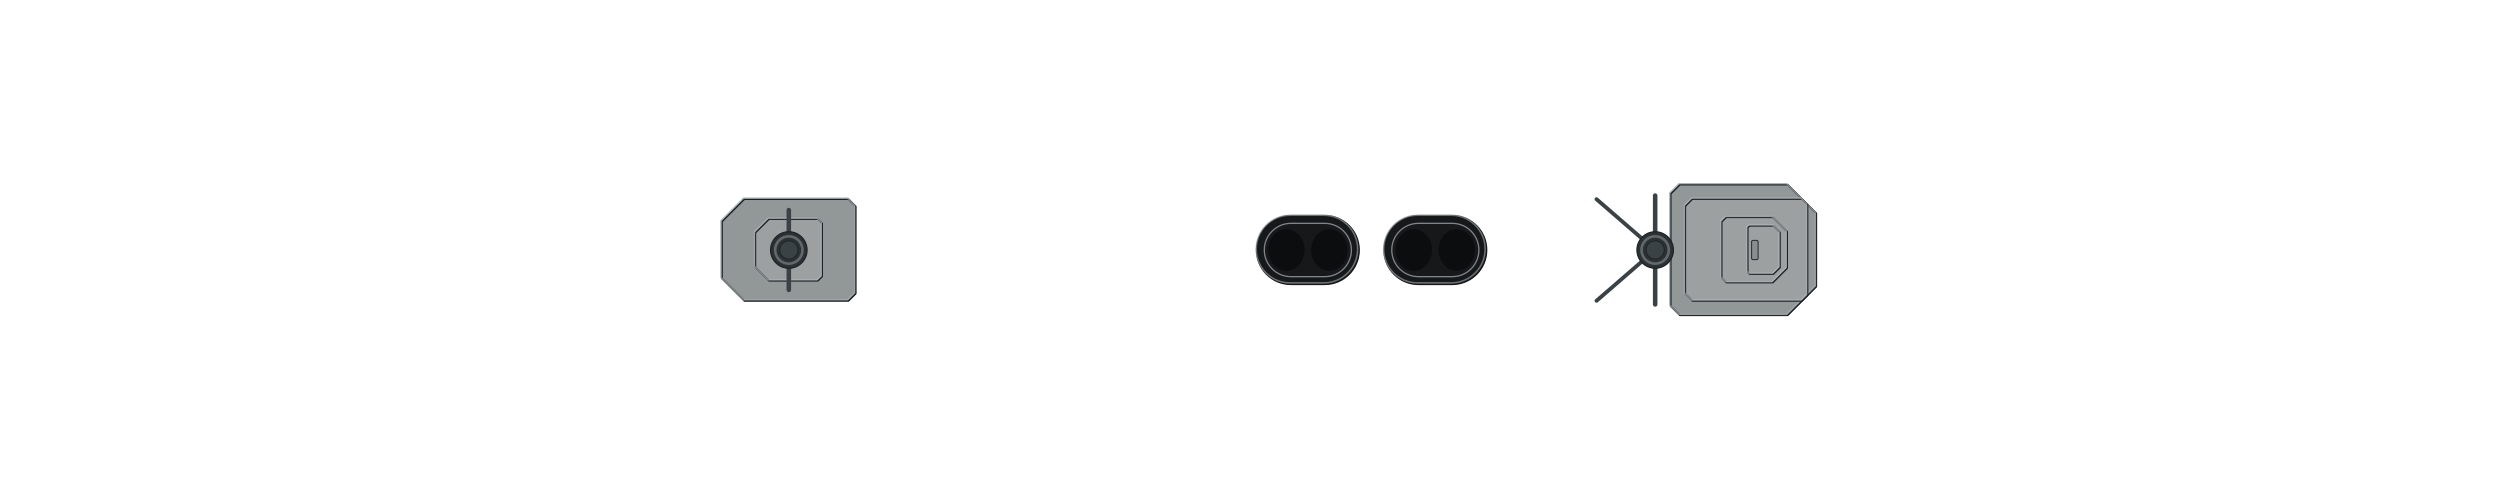
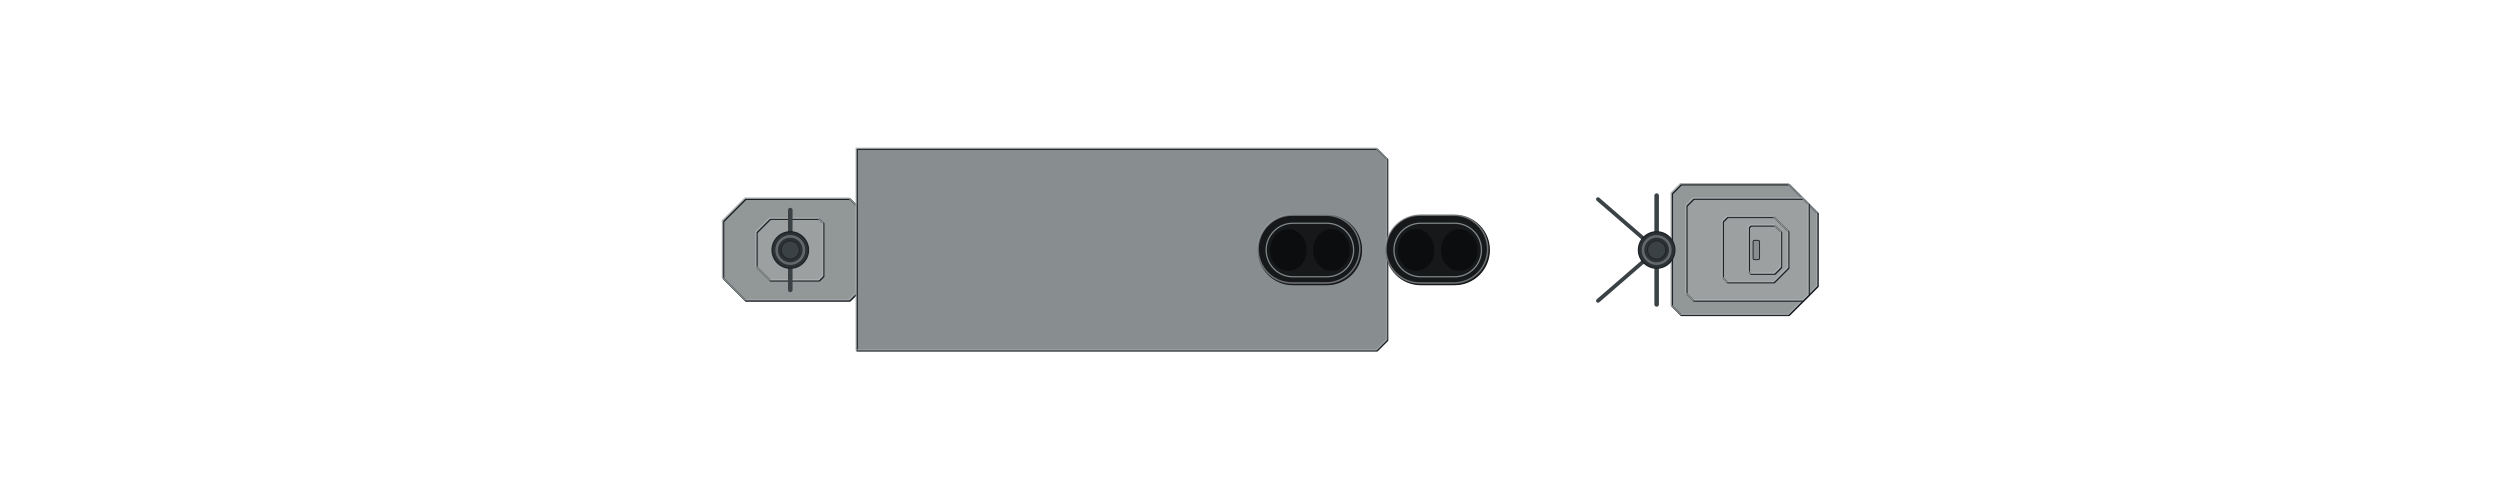
<svg xmlns="http://www.w3.org/2000/svg" width="1920" height="384" viewBox="-96 -19.2 192 38.4" shape-rendering="geometricPrecision">
  <defs>
    <clipPath id="hullclip">
      <path d="M-91.75,-2.089 L-91.743,-2.245 L-91.723,-2.4 L-91.69,-2.555 L-91.643,-2.709 L-91.583,-2.864 L-91.509,-3.019 L-91.422,-3.173 L-91.322,-3.328 L-91.208,-3.482 L-91.081,-3.636 L-90.941,-3.789 L-90.787,-3.943 L-90.62,-4.096 L-90.44,-4.249 L-90.247,-4.401 L-90.041,-4.553 L-89.821,-4.705 L-89.588,-4.856 L-89.343,-5.006 L-89.084,-5.157 L-88.812,-5.306 L-88.527,-5.455 L-88.23,-5.604 L-87.919,-5.752 L-87.596,-5.9 L-87.259,-6.046 L-86.91,-6.192 L-86.549,-6.338 L-86.175,-6.483 L-85.788,-6.627 L-85.388,-6.77 L-84.977,-6.912 L-84.552,-7.054 L-84.116,-7.195 L-83.667,-7.335 L-83.206,-7.474 L-82.732,-7.612 L-82.247,-7.75 L-81.75,-7.886 L-81.241,-8.022 L-80.719,-8.156 L-80.187,-8.289 L-79.642,-8.422 L-79.086,-8.553 L-78.518,-8.683 L-77.939,-8.813 L-77.348,-8.941 L-76.746,-9.067 L-76.133,-9.193 L-75.509,-9.318 L-74.874,-9.441 L-74.227,-9.563 L-73.57,-9.684 L-72.903,-9.803 L-72.224,-9.922 L-71.535,-10.038 L-70.836,-10.154 L-70.126,-10.268 L-69.406,-10.381 L-68.676,-10.492 L-67.936,-10.602 L-67.186,-10.711 L-66.426,-10.818 L-65.656,-10.924 L-64.877,-11.028 L-64.088,-11.13 L-63.29,-11.231 L-62.483,-11.331 L-61.667,-11.428 L-60.842,-11.525 L-60.007,-11.619 L-59.164,-11.712 L-58.313,-11.804 L-57.452,-11.893 L-56.584,-11.981 L-55.707,-12.068 L-54.822,-12.152 L-53.929,-12.235 L-53.028,-12.316 L-52.12,-12.395 L-51.204,-12.472 L-50.28,-12.548 L-49.349,-12.622 L-48.411,-12.694 L-47.466,-12.764 L-46.514,-12.832 L-45.555,-12.898 L-44.589,-12.963 L-43.617,-13.025 L-42.638,-13.086 L-41.654,-13.144 L-40.663,-13.201 L-39.666,-13.255 L-38.664,-13.308 L-37.655,-13.358 L-36.642,-13.407 L-35.623,-13.453 L-34.598,-13.498 L-33.569,-13.54 L-32.535,-13.58 L-31.496,-13.618 L-30.453,-13.654 L-29.405,-13.688 L-28.352,-13.72 L-27.296,-13.749 L-26.236,-13.777 L-25.171,-13.802 L-24.103,-13.825 L-23.032,-13.845 L-21.957,-13.864 L-20.879,-13.88 L-19.798,-13.894 L-18.714,-13.906 L-17.628,-13.915 L-16.538,-13.922 L-15.447,-13.927 L-14.353,-13.93 L-13.257,-13.93 L-12.159,-13.93 L-11.059,-13.93 L-9.958,-13.93 L-8.855,-13.93 L-7.751,-13.93 L-6.646,-13.93 L-5.54,-13.93 L-4.433,-13.93 L-3.325,-13.93 L-2.217,-13.93 L-1.109,-13.93 L-0,-13.93 L1.109,-13.93 L2.217,-13.93 L3.325,-13.93 L4.433,-13.93 L5.54,-13.93 L6.646,-13.93 L7.751,-13.93 L8.855,-13.93 L9.958,-13.93 L11.059,-13.93 L12.159,-13.93 L13.257,-13.93 L14.353,-13.93 L15.447,-13.928 L16.538,-13.924 L17.628,-13.918 L18.714,-13.908 L19.798,-13.896 L20.879,-13.879 L21.957,-13.86 L23.032,-13.836 L24.103,-13.808 L25.171,-13.777 L26.236,-13.741 L27.296,-13.701 L28.352,-13.657 L29.405,-13.609 L30.453,-13.556 L31.496,-13.499 L32.535,-13.437 L33.569,-13.371 L34.598,-13.301 L35.623,-13.226 L36.642,-13.146 L37.655,-13.062 L38.664,-12.974 L39.666,-12.881 L40.663,-12.784 L41.654,-12.683 L42.638,-12.577 L43.617,-12.467 L44.589,-12.352 L45.555,-12.234 L46.514,-12.112 L47.466,-11.985 L48.411,-11.855 L49.349,-11.72 L50.28,-11.582 L51.204,-11.441 L52.12,-11.295 L53.028,-11.146 L53.929,-10.994 L54.822,-10.839 L55.707,-10.68 L56.584,-10.519 L57.452,-10.354 L58.313,-10.186 L59.164,-10.016 L60.007,-9.844 L60.842,-9.669 L61.667,-9.491 L62.483,-9.312 L63.29,-9.13 L64.088,-8.947 L64.877,-8.761 L65.656,-8.575 L66.426,-8.386 L67.186,-8.197 L67.936,-8.006 L68.676,-7.815 L69.406,-7.622 L70.126,-7.429 L70.836,-7.235 L71.535,-7.041 L72.224,-6.847 L72.903,-6.652 L73.57,-6.458 L74.227,-6.264 L74.874,-6.07 L75.509,-5.877 L76.133,-5.685 L76.746,-5.493 L77.348,-5.303 L77.939,-5.113 L78.518,-4.926 L79.086,-4.739 L79.642,-4.555 L80.187,-4.372 L80.719,-4.191 L81.241,-4.012 L81.75,-3.835 L82.247,-3.661 L82.732,-3.49 L83.206,-3.321 L83.667,-3.155 L84.116,-2.992 L84.552,-2.832 L84.977,-2.675 L85.388,-2.522 L85.788,-2.372 L86.175,-2.225 L86.549,-2.083 L86.91,-1.944 L87.259,-1.81 L87.596,-1.679 L87.919,-1.553 L88.23,-1.431 L88.527,-1.313 L88.812,-1.2 L89.084,-1.092 L89.343,-0.988 L89.588,-0.889 L89.821,-0.795 L90.041,-0.706 L90.247,-0.622 L90.44,-0.543 L90.62,-0.469 L90.787,-0.4 L90.941,-0.337 L91.081,-0.279 L91.208,-0.226 L91.322,-0.179 L91.422,-0.137 L91.509,-0.101 L91.583,-0.07 L91.643,-0.045 L91.69,-0.025 L91.723,-0.011 L91.723,0.011 L91.69,0.025 L91.643,0.045 L91.583,0.07 L91.509,0.101 L91.422,0.137 L91.322,0.179 L91.208,0.226 L91.081,0.279 L90.941,0.337 L90.787,0.4 L90.62,0.469 L90.44,0.543 L90.247,0.622 L90.041,0.706 L89.821,0.795 L89.588,0.889 L89.343,0.988 L89.084,1.092 L88.812,1.2 L88.527,1.313 L88.23,1.431 L87.919,1.553 L87.596,1.679 L87.259,1.81 L86.91,1.944 L86.549,2.083 L86.175,2.225 L85.788,2.372 L85.388,2.522 L84.977,2.675 L84.552,2.832 L84.116,2.992 L83.667,3.155 L83.206,3.321 L82.732,3.49 L82.247,3.661 L81.75,3.835 L81.241,4.012 L80.719,4.191 L80.187,4.372 L79.642,4.555 L79.086,4.739 L78.518,4.926 L77.939,5.113 L77.348,5.303 L76.746,5.493 L76.133,5.685 L75.509,5.877 L74.874,6.07 L74.227,6.264 L73.57,6.458 L72.903,6.652 L72.224,6.847 L71.535,7.041 L70.836,7.235 L70.126,7.429 L69.406,7.622 L68.676,7.815 L67.936,8.006 L67.186,8.197 L66.426,8.386 L65.656,8.575 L64.877,8.761 L64.088,8.947 L63.29,9.13 L62.483,9.312 L61.667,9.491 L60.842,9.669 L60.007,9.844 L59.164,10.016 L58.313,10.186 L57.452,10.354 L56.584,10.519 L55.707,10.68 L54.822,10.839 L53.929,10.994 L53.028,11.146 L52.12,11.295 L51.204,11.441 L50.28,11.582 L49.349,11.72 L48.411,11.855 L47.466,11.985 L46.514,12.112 L45.555,12.234 L44.589,12.352 L43.617,12.467 L42.638,12.577 L41.654,12.683 L40.663,12.784 L39.666,12.881 L38.664,12.974 L37.655,13.062 L36.642,13.146 L35.623,13.226 L34.598,13.301 L33.569,13.371 L32.535,13.437 L31.496,13.499 L30.453,13.556 L29.405,13.609 L28.352,13.657 L27.296,13.701 L26.236,13.741 L25.171,13.777 L24.103,13.808 L23.032,13.836 L21.957,13.86 L20.879,13.879 L19.798,13.896 L18.714,13.908 L17.628,13.918 L16.538,13.924 L15.447,13.928 L14.353,13.93 L13.257,13.93 L12.159,13.93 L11.059,13.93 L9.958,13.93 L8.855,13.93 L7.751,13.93 L6.646,13.93 L5.54,13.93 L4.433,13.93 L3.325,13.93 L2.217,13.93 L1.109,13.93 L-0,13.93 L-1.109,13.93 L-2.217,13.93 L-3.325,13.93 L-4.433,13.93 L-5.54,13.93 L-6.646,13.93 L-7.751,13.93 L-8.855,13.93 L-9.958,13.93 L-11.059,13.93 L-12.159,13.93 L-13.257,13.93 L-14.353,13.93 L-15.447,13.927 L-16.538,13.922 L-17.628,13.915 L-18.714,13.906 L-19.798,13.894 L-20.879,13.88 L-21.957,13.864 L-23.032,13.845 L-24.103,13.825 L-25.171,13.802 L-26.236,13.777 L-27.296,13.749 L-28.352,13.72 L-29.405,13.688 L-30.453,13.654 L-31.496,13.618 L-32.535,13.58 L-33.569,13.54 L-34.598,13.498 L-35.623,13.453 L-36.642,13.407 L-37.655,13.358 L-38.664,13.308 L-39.666,13.255 L-40.663,13.201 L-41.654,13.144 L-42.638,13.086 L-43.617,13.025 L-44.589,12.963 L-45.555,12.898 L-46.514,12.832 L-47.466,12.764 L-48.411,12.694 L-49.349,12.622 L-50.28,12.548 L-51.204,12.472 L-52.12,12.395 L-53.028,12.316 L-53.929,12.235 L-54.822,12.152 L-55.707,12.068 L-56.584,11.981 L-57.452,11.893 L-58.313,11.804 L-59.164,11.712 L-60.007,11.619 L-60.842,11.525 L-61.667,11.428 L-62.483,11.331 L-63.29,11.231 L-64.088,11.13 L-64.877,11.028 L-65.656,10.924 L-66.426,10.818 L-67.186,10.711 L-67.936,10.602 L-68.676,10.492 L-69.406,10.381 L-70.126,10.268 L-70.836,10.154 L-71.535,10.038 L-72.224,9.922 L-72.903,9.803 L-73.57,9.684 L-74.227,9.563 L-74.874,9.441 L-75.509,9.318 L-76.133,9.193 L-76.746,9.067 L-77.348,8.941 L-77.939,8.813 L-78.518,8.683 L-79.086,8.553 L-79.642,8.422 L-80.187,8.289 L-80.719,8.156 L-81.241,8.022 L-81.75,7.886 L-82.247,7.75 L-82.732,7.612 L-83.206,7.474 L-83.667,7.335 L-84.116,7.195 L-84.552,7.054 L-84.977,6.912 L-85.388,6.77 L-85.788,6.627 L-86.175,6.483 L-86.549,6.338 L-86.91,6.192 L-87.259,6.046 L-87.596,5.9 L-87.919,5.752 L-88.23,5.604 L-88.527,5.455 L-88.812,5.306 L-89.084,5.157 L-89.343,5.006 L-89.588,4.856 L-89.821,4.705 L-90.041,4.553 L-90.247,4.401 L-90.44,4.249 L-90.62,4.096 L-90.787,3.943 L-90.941,3.789 L-91.081,3.636 L-91.208,3.482 L-91.322,3.328 L-91.422,3.173 L-91.509,3.019 L-91.583,2.864 L-91.643,2.709 L-91.69,2.555 L-91.723,2.4 L-91.743,2.245 L-91.75,2.089 Z" />
    </clipPath>
    <clipPath id="deckclip">
      <path d="M-91.75,-1.539 L-91.743,-1.695 L-91.723,-1.85 L-91.69,-2.005 L-91.643,-2.159 L-91.583,-2.314 L-91.509,-2.469 L-91.422,-2.623 L-91.322,-2.778 L-91.208,-2.932 L-91.081,-3.086 L-90.941,-3.239 L-90.787,-3.393 L-90.62,-3.546 L-90.44,-3.699 L-90.247,-3.851 L-90.041,-4.003 L-89.821,-4.155 L-89.588,-4.306 L-89.343,-4.456 L-89.084,-4.607 L-88.812,-4.756 L-88.527,-4.905 L-88.23,-5.054 L-87.919,-5.202 L-87.596,-5.35 L-87.259,-5.496 L-86.91,-5.642 L-86.549,-5.788 L-86.175,-5.933 L-85.788,-6.077 L-85.388,-6.22 L-84.977,-6.362 L-84.552,-6.504 L-84.116,-6.645 L-83.667,-6.785 L-83.206,-6.924 L-82.732,-7.062 L-82.247,-7.2 L-81.75,-7.336 L-81.241,-7.472 L-80.719,-7.606 L-80.187,-7.739 L-79.642,-7.872 L-79.086,-8.003 L-78.518,-8.133 L-77.939,-8.263 L-77.348,-8.391 L-76.746,-8.517 L-76.133,-8.643 L-75.509,-8.768 L-74.874,-8.891 L-74.227,-9.013 L-73.57,-9.134 L-72.903,-9.253 L-72.224,-9.372 L-71.535,-9.488 L-70.836,-9.604 L-70.126,-9.718 L-69.406,-9.831 L-68.676,-9.942 L-67.936,-10.052 L-67.186,-10.161 L-66.426,-10.268 L-65.656,-10.374 L-64.877,-10.478 L-64.088,-10.58 L-63.29,-10.681 L-62.483,-10.781 L-61.667,-10.878 L-60.842,-10.975 L-60.007,-11.069 L-59.164,-11.162 L-58.313,-11.254 L-57.452,-11.343 L-56.584,-11.431 L-55.707,-11.518 L-54.822,-11.602 L-53.929,-11.685 L-53.028,-11.766 L-52.12,-11.845 L-51.204,-11.922 L-50.28,-11.998 L-49.349,-12.072 L-48.411,-12.144 L-47.466,-12.214 L-46.514,-12.282 L-45.555,-12.348 L-44.589,-12.413 L-43.617,-12.475 L-42.638,-12.536 L-41.654,-12.594 L-40.663,-12.651 L-39.666,-12.705 L-38.664,-12.758 L-37.655,-12.808 L-36.642,-12.857 L-35.623,-12.903 L-34.598,-12.948 L-33.569,-12.99 L-32.535,-13.03 L-31.496,-13.068 L-30.453,-13.104 L-29.405,-13.138 L-28.352,-13.17 L-27.296,-13.199 L-26.236,-13.227 L-25.171,-13.252 L-24.103,-13.275 L-23.032,-13.295 L-21.957,-13.314 L-20.879,-13.33 L-19.798,-13.344 L-18.714,-13.356 L-17.628,-13.365 L-16.538,-13.372 L-15.447,-13.377 L-14.353,-13.38 L-13.257,-13.38 L-12.159,-13.38 L-11.059,-13.38 L-9.958,-13.38 L-8.855,-13.38 L-7.751,-13.38 L-6.646,-13.38 L-5.54,-13.38 L-4.433,-13.38 L-3.325,-13.38 L-2.217,-13.38 L-1.109,-13.38 L-0,-13.38 L1.109,-13.38 L2.217,-13.38 L3.325,-13.38 L4.433,-13.38 L5.54,-13.38 L6.646,-13.38 L7.751,-13.38 L8.855,-13.38 L9.958,-13.38 L11.059,-13.38 L12.159,-13.38 L13.257,-13.38 L14.353,-13.38 L15.447,-13.378 L16.538,-13.374 L17.628,-13.368 L18.714,-13.358 L19.798,-13.346 L20.879,-13.329 L21.957,-13.31 L23.032,-13.286 L24.103,-13.258 L25.171,-13.227 L26.236,-13.191 L27.296,-13.151 L28.352,-13.107 L29.405,-13.059 L30.453,-13.006 L31.496,-12.949 L32.535,-12.887 L33.569,-12.821 L34.598,-12.751 L35.623,-12.676 L36.642,-12.596 L37.655,-12.512 L38.664,-12.424 L39.666,-12.331 L40.663,-12.234 L41.654,-12.133 L42.638,-12.027 L43.617,-11.917 L44.589,-11.802 L45.555,-11.684 L46.514,-11.562 L47.466,-11.435 L48.411,-11.305 L49.349,-11.17 L50.28,-11.032 L51.204,-10.891 L52.12,-10.745 L53.028,-10.596 L53.929,-10.444 L54.822,-10.289 L55.707,-10.13 L56.584,-9.969 L57.452,-9.804 L58.313,-9.636 L59.164,-9.466 L60.007,-9.294 L60.842,-9.119 L61.667,-8.941 L62.483,-8.762 L63.29,-8.58 L64.088,-8.397 L64.877,-8.211 L65.656,-8.025 L66.426,-7.836 L67.186,-7.647 L67.936,-7.456 L68.676,-7.265 L69.406,-7.072 L70.126,-6.879 L70.836,-6.685 L71.535,-6.491 L72.224,-6.297 L72.903,-6.102 L73.57,-5.908 L74.227,-5.714 L74.874,-5.52 L75.509,-5.327 L76.133,-5.135 L76.746,-4.943 L77.348,-4.753 L77.939,-4.563 L78.518,-4.376 L79.086,-4.189 L79.642,-4.005 L80.187,-3.822 L80.719,-3.641 L81.241,-3.462 L81.75,-3.285 L82.247,-3.111 L82.732,-2.94 L83.206,-2.771 L83.667,-2.605 L84.116,-2.442 L84.552,-2.282 L84.977,-2.125 L85.388,-1.972 L85.788,-1.822 L86.175,-1.675 L86.549,-1.533 L86.91,-1.394 L87.259,-1.26 L87.596,-1.129 L87.919,-1.003 L88.23,-0.881 L88.527,-0.763 L88.812,-0.65 L89.084,-0.542 L89.343,-0.438 L89.588,-0.339 L89.821,-0.245 L90.041,-0.156 L90.247,-0.072 L90.247,0.072 L90.041,0.156 L89.821,0.245 L89.588,0.339 L89.343,0.438 L89.084,0.542 L88.812,0.65 L88.527,0.763 L88.23,0.881 L87.919,1.003 L87.596,1.129 L87.259,1.26 L86.91,1.394 L86.549,1.533 L86.175,1.675 L85.788,1.822 L85.388,1.972 L84.977,2.125 L84.552,2.282 L84.116,2.442 L83.667,2.605 L83.206,2.771 L82.732,2.94 L82.247,3.111 L81.75,3.285 L81.241,3.462 L80.719,3.641 L80.187,3.822 L79.642,4.005 L79.086,4.189 L78.518,4.376 L77.939,4.563 L77.348,4.753 L76.746,4.943 L76.133,5.135 L75.509,5.327 L74.874,5.52 L74.227,5.714 L73.57,5.908 L72.903,6.102 L72.224,6.297 L71.535,6.491 L70.836,6.685 L70.126,6.879 L69.406,7.072 L68.676,7.265 L67.936,7.456 L67.186,7.647 L66.426,7.836 L65.656,8.025 L64.877,8.211 L64.088,8.397 L63.29,8.58 L62.483,8.762 L61.667,8.941 L60.842,9.119 L60.007,9.294 L59.164,9.466 L58.313,9.636 L57.452,9.804 L56.584,9.969 L55.707,10.13 L54.822,10.289 L53.929,10.444 L53.028,10.596 L52.12,10.745 L51.204,10.891 L50.28,11.032 L49.349,11.17 L48.411,11.305 L47.466,11.435 L46.514,11.562 L45.555,11.684 L44.589,11.802 L43.617,11.917 L42.638,12.027 L41.654,12.133 L40.663,12.234 L39.666,12.331 L38.664,12.424 L37.655,12.512 L36.642,12.596 L35.623,12.676 L34.598,12.751 L33.569,12.821 L32.535,12.887 L31.496,12.949 L30.453,13.006 L29.405,13.059 L28.352,13.107 L27.296,13.151 L26.236,13.191 L25.171,13.227 L24.103,13.258 L23.032,13.286 L21.957,13.31 L20.879,13.329 L19.798,13.346 L18.714,13.358 L17.628,13.368 L16.538,13.374 L15.447,13.378 L14.353,13.38 L13.257,13.38 L12.159,13.38 L11.059,13.38 L9.958,13.38 L8.855,13.38 L7.751,13.38 L6.646,13.38 L5.54,13.38 L4.433,13.38 L3.325,13.38 L2.217,13.38 L1.109,13.38 L-0,13.38 L-1.109,13.38 L-2.217,13.38 L-3.325,13.38 L-4.433,13.38 L-5.54,13.38 L-6.646,13.38 L-7.751,13.38 L-8.855,13.38 L-9.958,13.38 L-11.059,13.38 L-12.159,13.38 L-13.257,13.38 L-14.353,13.38 L-15.447,13.377 L-16.538,13.372 L-17.628,13.365 L-18.714,13.356 L-19.798,13.344 L-20.879,13.33 L-21.957,13.314 L-23.032,13.295 L-24.103,13.275 L-25.171,13.252 L-26.236,13.227 L-27.296,13.199 L-28.352,13.17 L-29.405,13.138 L-30.453,13.104 L-31.496,13.068 L-32.535,13.03 L-33.569,12.99 L-34.598,12.948 L-35.623,12.903 L-36.642,12.857 L-37.655,12.808 L-38.664,12.758 L-39.666,12.705 L-40.663,12.651 L-41.654,12.594 L-42.638,12.536 L-43.617,12.475 L-44.589,12.413 L-45.555,12.348 L-46.514,12.282 L-47.466,12.214 L-48.411,12.144 L-49.349,12.072 L-50.28,11.998 L-51.204,11.922 L-52.12,11.845 L-53.028,11.766 L-53.929,11.685 L-54.822,11.602 L-55.707,11.518 L-56.584,11.431 L-57.452,11.343 L-58.313,11.254 L-59.164,11.162 L-60.007,11.069 L-60.842,10.975 L-61.667,10.878 L-62.483,10.781 L-63.29,10.681 L-64.088,10.58 L-64.877,10.478 L-65.656,10.374 L-66.426,10.268 L-67.186,10.161 L-67.936,10.052 L-68.676,9.942 L-69.406,9.831 L-70.126,9.718 L-70.836,9.604 L-71.535,9.488 L-72.224,9.372 L-72.903,9.253 L-73.57,9.134 L-74.227,9.013 L-74.874,8.891 L-75.509,8.768 L-76.133,8.643 L-76.746,8.517 L-77.348,8.391 L-77.939,8.263 L-78.518,8.133 L-79.086,8.003 L-79.642,7.872 L-80.187,7.739 L-80.719,7.606 L-81.241,7.472 L-81.75,7.336 L-82.247,7.2 L-82.732,7.062 L-83.206,6.924 L-83.667,6.785 L-84.116,6.645 L-84.552,6.504 L-84.977,6.362 L-85.388,6.22 L-85.788,6.077 L-86.175,5.933 L-86.549,5.788 L-86.91,5.642 L-87.259,5.496 L-87.596,5.35 L-87.919,5.202 L-88.23,5.054 L-88.527,4.905 L-88.812,4.756 L-89.084,4.607 L-89.343,4.456 L-89.588,4.306 L-89.821,4.155 L-90.041,4.003 L-90.247,3.851 L-90.44,3.699 L-90.62,3.546 L-90.787,3.393 L-90.941,3.239 L-91.081,3.086 L-91.208,2.932 L-91.322,2.778 L-91.422,2.623 L-91.509,2.469 L-91.583,2.314 L-91.643,2.159 L-91.69,2.005 L-91.723,1.85 L-91.743,1.695 L-91.75,1.539 Z" />
    </clipPath>
  </defs>
-   <path d="M43.492,2.808 L41.286,5.015 L33.019,5.015 L32.317,4.313 L32.317,-4.313 L33.019,-5.015 L41.286,-5.015 L43.492,-2.808 Z" fill="#888e90" stroke="#1c2126" stroke-width="0.12" stroke-linejoin="round" />
-   <path d="M43.492,2.808 L41.286,5.015 L33.019,5.015 L32.317,4.313 L32.317,-4.313 L33.019,-5.015 L41.286,-5.015 L43.492,-2.808 Z" fill="none" stroke="#a6aaac" stroke-width="0.108" transform="translate(-0.072,-0.072)" stroke-opacity="0.7" />
-   <path d="M43.492,2.808 L41.286,5.015 L33.019,5.015 L32.317,4.313 L32.317,-4.313 L33.019,-5.015 L41.286,-5.015 L43.492,-2.808 Z" fill="#929798" stroke="#1c2126" stroke-width="0.12" stroke-linejoin="round" />
-   <path d="M43.492,2.808 L41.286,5.015 L33.019,5.015 L32.317,4.313 L32.317,-4.313 L33.019,-5.015 L41.286,-5.015 L43.492,-2.808 Z" fill="none" stroke="#adb1b2" stroke-width="0.108" transform="translate(-0.072,-0.072)" stroke-opacity="0.7" />
-   <path d="M42.389,3.912 L33.983,3.912 L33.435,3.364 L33.435,-3.364 L33.983,-3.912 L42.389,-3.912 L42.822,-3.478 L42.822,3.478 Z" fill="#9ca0a1" stroke="#1c2126" stroke-width="0.12" stroke-linejoin="round" />
-   <path d="M42.389,3.912 L33.983,3.912 L33.435,3.364 L33.435,-3.364 L33.983,-3.912 L42.389,-3.912 L42.822,-3.478 L42.822,3.478 Z" fill="none" stroke="#b5b8b8" stroke-width="0.108" transform="translate(-0.072,-0.072)" stroke-opacity="0.7" />
-   <path d="M41.257,1.404 L40.154,2.507 L36.58,2.507 L36.229,2.156 L36.229,-2.156 L36.58,-2.507 L40.154,-2.507 L41.257,-1.404 Z" fill="#9ca0a1" stroke="#1c2126" stroke-width="0.12" stroke-linejoin="round" />
-   <path d="M41.257,1.404 L40.154,2.507 L36.58,2.507 L36.229,2.156 L36.229,-2.156 L36.58,-2.507 L40.154,-2.507 L41.257,-1.404 Z" fill="none" stroke="#b5b8b8" stroke-width="0.108" transform="translate(-0.072,-0.072)" stroke-opacity="0.7" />
-   <path d="M-30.29,3.354 L-30.836,3.9 L-38.831,3.9 L-40.547,2.184 L-40.547,-2.184 L-38.831,-3.9 L-30.836,-3.9 L-30.29,-3.354 Z" fill="#888e90" stroke="#1c2126" stroke-width="0.12" stroke-linejoin="round" />
-   <path d="M-30.29,3.354 L-30.836,3.9 L-38.831,3.9 L-40.547,2.184 L-40.547,-2.184 L-38.831,-3.9 L-30.836,-3.9 L-30.29,-3.354 Z" fill="none" stroke="#a6aaac" stroke-width="0.108" transform="translate(-0.072,-0.072)" stroke-opacity="0.7" />
-   <path d="M-30.29,3.354 L-30.836,3.9 L-38.831,3.9 L-40.547,2.184 L-40.547,-2.184 L-38.831,-3.9 L-30.836,-3.9 L-30.29,-3.354 Z" fill="#929798" stroke="#1c2126" stroke-width="0.12" stroke-linejoin="round" />
-   <path d="M-30.29,3.354 L-30.836,3.9 L-38.831,3.9 L-40.547,2.184 L-40.547,-2.184 L-38.831,-3.9 L-30.836,-3.9 L-30.29,-3.354 Z" fill="none" stroke="#adb1b2" stroke-width="0.108" transform="translate(-0.072,-0.072)" stroke-opacity="0.7" />
-   <path d="M-32.854,2.037 L-33.186,2.368 L-36.941,2.368 L-37.983,1.326 L-37.983,-1.326 L-36.941,-2.368 L-33.186,-2.368 L-32.854,-2.037 Z" fill="#9ca0a1" stroke="#1c2126" stroke-width="0.12" stroke-linejoin="round" />
-   <path d="M-32.854,2.037 L-33.186,2.368 L-36.941,2.368 L-37.983,1.326 L-37.983,-1.326 L-36.941,-2.368 L-33.186,-2.368 L-32.854,-2.037 Z" fill="none" stroke="#b5b8b8" stroke-width="0.108" transform="translate(-0.072,-0.072)" stroke-opacity="0.7" />
-   <path d="M40.704,-1.352 L40.704,1.352 L40.206,1.85 L38.371,1.85 L38.229,1.708 L38.229,-1.708 L38.371,-1.85 L40.206,-1.85 Z" fill="#9ca0a1" stroke="#1c2126" stroke-width="0.12" stroke-linejoin="round" />
-   <path d="M38.626,-0.74 L38.921,-0.74 A0.1,0.1 0 0 1 39.021,-0.64 L39.021,0.64 A0.1,0.1 0 0 1 38.921,0.74 L38.626,0.74 A0.1,0.1 0 0 1 38.526,0.64 L38.526,-0.64 A0.1,0.1 0 0 1 38.626,-0.74 Z" fill="#898d8e" stroke="#1c2126" stroke-width="0.072" stroke-linejoin="round" />
-   <path d="M40.704,-1.352 L40.704,1.352 L40.206,1.85 L38.371,1.85 L38.229,1.708 L38.229,-1.708 L38.371,-1.85 L40.206,-1.85 Z" fill="none" stroke="#b5b8b8" stroke-width="0.108" transform="translate(-0.072,-0.072)" stroke-opacity="0.7" />
-   <path d="M12.935,-2.597 L15.532,-2.597 A2.597,2.597 0 0 1 18.129,0 L18.129,0 A2.597,2.597 0 0 1 15.532,2.597 L12.935,2.597 A2.597,2.597 0 0 1 10.338,0 L10.338,0 A2.597,2.597 0 0 1 12.935,-2.597 Z" fill="#7f8588" stroke="#1c2126" stroke-width="0.12" stroke-linejoin="round" />
-   <path d="M12.935,-1.997 L15.532,-1.997 A1.997,1.997 0 0 1 17.529,0 L17.529,0 A1.997,1.997 0 0 1 15.532,1.997 L12.935,1.997 A1.997,1.997 0 0 1 10.938,0 L10.938,0 A1.997,1.997 0 0 1 12.935,-1.997 Z" fill="#16181a" />
-   <path d="M12.935,-2.397 L15.532,-2.397 A2.397,2.397 0 0 1 17.929,0 L17.929,0 A2.397,2.397 0 0 1 15.532,2.397 L12.935,2.397 A2.397,2.397 0 0 1 10.538,0 L10.538,0 A2.397,2.397 0 0 1 12.935,-2.397 Z" fill="none" stroke="#16181a" stroke-width="0.6" />
-   <ellipse cx="12.586" cy="0" rx="1.398" ry="1.597" fill="#0b0d0f" />
-   <ellipse cx="15.881" cy="0" rx="1.398" ry="1.597" fill="#0b0d0f" />
-   <path d="M12.935,-2.597 L15.532,-2.597 A2.597,2.597 0 0 1 18.129,0 L18.129,0 A2.597,2.597 0 0 1 15.532,2.597 L12.935,2.597 A2.597,2.597 0 0 1 10.338,0 L10.338,0 A2.597,2.597 0 0 1 12.935,-2.597 Z" fill="none" stroke="#a5aaac" stroke-width="0.12" transform="translate(-0.072,-0.072)" stroke-opacity="0.6" />
-   <path d="M3.145,-2.597 L5.741,-2.597 A2.597,2.597 0 0 1 8.338,0 L8.338,0 A2.597,2.597 0 0 1 5.741,2.597 L3.145,2.597 A2.597,2.597 0 0 1 0.548,0 L0.548,0 A2.597,2.597 0 0 1 3.145,-2.597 Z" fill="#7f8588" stroke="#1c2126" stroke-width="0.12" stroke-linejoin="round" />
-   <path d="M3.145,-1.997 L5.741,-1.997 A1.997,1.997 0 0 1 7.738,0 L7.738,0 A1.997,1.997 0 0 1 5.741,1.997 L3.145,1.997 A1.997,1.997 0 0 1 1.148,0 L1.148,0 A1.997,1.997 0 0 1 3.145,-1.997 Z" fill="#16181a" />
-   <path d="M3.145,-2.397 L5.741,-2.397 A2.397,2.397 0 0 1 8.138,0 L8.138,0 A2.397,2.397 0 0 1 5.741,2.397 L3.145,2.397 A2.397,2.397 0 0 1 0.748,0 L0.748,0 A2.397,2.397 0 0 1 3.145,-2.397 Z" fill="none" stroke="#16181a" stroke-width="0.6" />
-   <ellipse cx="2.795" cy="0" rx="1.398" ry="1.597" fill="#0b0d0f" />
-   <ellipse cx="6.091" cy="0" rx="1.398" ry="1.597" fill="#0b0d0f" />
-   <path d="M3.145,-2.597 L5.741,-2.597 A2.597,2.597 0 0 1 8.338,0 L8.338,0 A2.597,2.597 0 0 1 5.741,2.597 L3.145,2.597 A2.597,2.597 0 0 1 0.548,0 L0.548,0 A2.597,2.597 0 0 1 3.145,-2.597 Z" fill="none" stroke="#a5aaac" stroke-width="0.12" transform="translate(-0.072,-0.072)" stroke-opacity="0.6" />
-   <line x1="31.117" y1="-4.179" x2="31.117" y2="4.179" stroke="#3b4246" stroke-width="0.35" stroke-linecap="round" />
-   <line x1="31.117" y1="0" x2="26.614" y2="3.9" stroke="#3b4246" stroke-width="0.3" stroke-linecap="round" />
-   <line x1="31.117" y1="0" x2="26.614" y2="-3.9" stroke="#3b4246" stroke-width="0.3" stroke-linecap="round" />
-   <circle cx="31.117" cy="0" r="1.4" fill="#2c3234" stroke="#1c2126" stroke-width="0.096" stroke-linejoin="round" />
-   <circle cx="31.117" cy="0" r="1.05" fill="none" stroke="#62686b" stroke-width="0.2" />
-   <circle cx="31.117" cy="0" r="0.7" fill="#3b4246" stroke="#1c2126" stroke-width="0.072" stroke-linejoin="round" />
-   <line x1="-35.419" y1="-3.065" x2="-35.419" y2="3.065" stroke="#3b4246" stroke-width="0.35" stroke-linecap="round" />
-   <circle cx="-35.419" cy="0" r="1.4" fill="#2c3234" stroke="#1c2126" stroke-width="0.096" stroke-linejoin="round" />
-   <circle cx="-35.419" cy="0" r="1.05" fill="none" stroke="#62686b" stroke-width="0.2" />
-   <circle cx="-35.419" cy="0" r="0.7" fill="#3b4246" stroke="#1c2126" stroke-width="0.072" stroke-linejoin="round" />
+   <path d="M43.605,2.808 L41.398,5.015 L33.132,5.015 L32.43,4.313 L32.43,-4.313 L33.132,-5.015 L41.398,-5.015 L43.605,-2.808 Z" fill="#888e90" stroke="#1c2126" stroke-width="0.12" stroke-linejoin="round" />
+   <path d="M43.605,2.808 L41.398,5.015 L33.132,5.015 L32.43,4.313 L32.43,-4.313 L33.132,-5.015 L41.398,-5.015 L43.605,-2.808 Z" fill="none" stroke="#a6aaac" stroke-width="0.108" transform="translate(-0.072,-0.072)" stroke-opacity="0.7" />
+   <path d="M43.605,2.808 L41.398,5.015 L33.132,5.015 L32.43,4.313 L32.43,-4.313 L33.132,-5.015 L41.398,-5.015 L43.605,-2.808 Z" fill="#929798" stroke="#1c2126" stroke-width="0.12" stroke-linejoin="round" />
+   <path d="M43.605,2.808 L41.398,5.015 L33.132,5.015 L32.43,4.313 L32.43,-4.313 L33.132,-5.015 L41.398,-5.015 L43.605,-2.808 Z" fill="none" stroke="#adb1b2" stroke-width="0.108" transform="translate(-0.072,-0.072)" stroke-opacity="0.7" />
+   <path d="M42.501,3.912 L34.095,3.912 L33.547,3.364 L33.547,-3.364 L34.095,-3.912 L42.501,-3.912 L42.934,-3.479 L42.934,3.479 Z" fill="#9ca0a1" stroke="#1c2126" stroke-width="0.12" stroke-linejoin="round" />
+   <path d="M42.501,3.912 L34.095,3.912 L33.547,3.364 L33.547,-3.364 L34.095,-3.912 L42.501,-3.912 L42.934,-3.479 L42.934,3.479 Z" fill="none" stroke="#b5b8b8" stroke-width="0.108" transform="translate(-0.072,-0.072)" stroke-opacity="0.7" />
+   <path d="M41.37,1.404 L40.267,2.507 L36.692,2.507 L36.341,2.156 L36.341,-2.156 L36.692,-2.507 L40.267,-2.507 L41.37,-1.404 Z" fill="#9ca0a1" stroke="#1c2126" stroke-width="0.12" stroke-linejoin="round" />
+   <path d="M41.37,1.404 L40.267,2.507 L36.692,2.507 L36.341,2.156 L36.341,-2.156 L36.692,-2.507 L40.267,-2.507 L41.37,-1.404 Z" fill="none" stroke="#b5b8b8" stroke-width="0.108" transform="translate(-0.072,-0.072)" stroke-opacity="0.7" />
+   <path d="M-30.177,3.354 L-30.724,3.9 L-38.719,3.9 L-40.435,2.184 L-40.435,-2.184 L-38.719,-3.9 L-30.724,-3.9 L-30.177,-3.354 Z" fill="#888e90" stroke="#1c2126" stroke-width="0.12" stroke-linejoin="round" />
+   <path d="M-30.177,3.354 L-30.724,3.9 L-38.719,3.9 L-40.435,2.184 L-40.435,-2.184 L-38.719,-3.9 L-30.724,-3.9 L-30.177,-3.354 Z" fill="none" stroke="#a6aaac" stroke-width="0.108" transform="translate(-0.072,-0.072)" stroke-opacity="0.7" />
+   <path d="M-40.435,2.184 L-40.435,-2.184 L-38.719,-3.9 L-30.724,-3.9 L-30.177,-3.354 L-30.177,3.354 L-30.724,3.9 L-38.719,3.9 Z" fill="#929798" stroke="#1c2126" stroke-width="0.12" stroke-linejoin="round" />
+   <path d="M-40.435,2.184 L-40.435,-2.184 L-38.719,-3.9 L-30.724,-3.9 L-30.177,-3.354 L-30.177,3.354 L-30.724,3.9 L-38.719,3.9 Z" fill="none" stroke="#adb1b2" stroke-width="0.108" transform="translate(-0.072,-0.072)" stroke-opacity="0.7" />
+   <path d="M-32.742,2.037 L-33.073,2.368 L-36.829,2.368 L-37.871,1.326 L-37.871,-1.326 L-36.829,-2.368 L-33.073,-2.368 L-32.742,-2.037 Z" fill="#9ca0a1" stroke="#1c2126" stroke-width="0.12" stroke-linejoin="round" />
+   <path d="M-32.742,2.037 L-33.073,2.368 L-36.829,2.368 L-37.871,1.326 L-37.871,-1.326 L-36.829,-2.368 L-33.073,-2.368 L-32.742,-2.037 Z" fill="none" stroke="#b5b8b8" stroke-width="0.108" transform="translate(-0.072,-0.072)" stroke-opacity="0.7" />
+   <path d="M10.565,6.943 L9.765,7.743 L-30.177,7.743 L-30.177,-7.743 L9.765,-7.743 L10.565,-6.943 Z" fill="#888e90" stroke="#1c2126" stroke-width="0.12" stroke-linejoin="round" />
+   <path d="M10.565,6.943 L9.765,7.743 L-30.177,7.743 L-30.177,-7.743 L9.765,-7.743 L10.565,-6.943 Z" fill="none" stroke="#a6aaac" stroke-width="0.108" transform="translate(-0.072,-0.072)" stroke-opacity="0.7" />
+   <path d="M40.816,-1.352 L40.816,1.352 L40.318,1.85 L38.483,1.85 L38.341,1.708 L38.341,-1.708 L38.483,-1.85 L40.318,-1.85 Z" fill="#9ca0a1" stroke="#1c2126" stroke-width="0.12" stroke-linejoin="round" />
+   <path d="M38.738,-0.74 L39.033,-0.74 A0.1,0.1 0 0 1 39.133,-0.64 L39.133,0.64 A0.1,0.1 0 0 1 39.033,0.74 L38.738,0.74 A0.1,0.1 0 0 1 38.638,0.64 L38.638,-0.64 A0.1,0.1 0 0 1 38.738,-0.74 Z" fill="#898d8e" stroke="#1c2126" stroke-width="0.072" stroke-linejoin="round" />
+   <path d="M40.816,-1.352 L40.816,1.352 L40.318,1.85 L38.483,1.85 L38.341,1.708 L38.341,-1.708 L38.483,-1.85 L40.318,-1.85 Z" fill="none" stroke="#b5b8b8" stroke-width="0.108" transform="translate(-0.072,-0.072)" stroke-opacity="0.7" />
+   <path d="M13.114,-2.606 L15.72,-2.606 A2.606,2.606 0 0 1 18.326,0 L18.326,0 A2.606,2.606 0 0 1 15.72,2.606 L13.114,2.606 A2.606,2.606 0 0 1 10.508,0 L10.508,0 A2.606,2.606 0 0 1 13.114,-2.606 Z" fill="#7f8588" stroke="#1c2126" stroke-width="0.12" stroke-linejoin="round" />
+   <path d="M13.114,-2.006 L15.72,-2.006 A2.006,2.006 0 0 1 17.726,0 L17.726,0 A2.006,2.006 0 0 1 15.72,2.006 L13.114,2.006 A2.006,2.006 0 0 1 11.108,0 L11.108,0 A2.006,2.006 0 0 1 13.114,-2.006 Z" fill="#16181a" />
+   <path d="M13.114,-2.406 L15.72,-2.406 A2.406,2.406 0 0 1 18.126,0 L18.126,0 A2.406,2.406 0 0 1 15.72,2.406 L13.114,2.406 A2.406,2.406 0 0 1 10.708,0 L10.708,0 A2.406,2.406 0 0 1 13.114,-2.406 Z" fill="none" stroke="#16181a" stroke-width="0.6" />
+   <ellipse cx="12.763" cy="0" rx="1.404" ry="1.606" fill="#0b0d0f" />
+   <ellipse cx="16.072" cy="0" rx="1.404" ry="1.606" fill="#0b0d0f" />
+   <path d="M13.114,-2.606 L15.72,-2.606 A2.606,2.606 0 0 1 18.326,0 L18.326,0 A2.606,2.606 0 0 1 15.72,2.606 L13.114,2.606 A2.606,2.606 0 0 1 10.508,0 L10.508,0 A2.606,2.606 0 0 1 13.114,-2.606 Z" fill="none" stroke="#a5aaac" stroke-width="0.12" transform="translate(-0.072,-0.072)" stroke-opacity="0.6" />
+   <path d="M3.296,-2.606 L5.902,-2.606 A2.606,2.606 0 0 1 8.508,0 L8.508,0 A2.606,2.606 0 0 1 5.902,2.606 L3.296,2.606 A2.606,2.606 0 0 1 0.691,0 L0.691,0 A2.606,2.606 0 0 1 3.296,-2.606 Z" fill="#7f8588" stroke="#1c2126" stroke-width="0.12" stroke-linejoin="round" />
+   <path d="M3.296,-2.006 L5.902,-2.006 A2.006,2.006 0 0 1 7.908,0 L7.908,0 A2.006,2.006 0 0 1 5.902,2.006 L3.296,2.006 A2.006,2.006 0 0 1 1.291,0 L1.291,0 A2.006,2.006 0 0 1 3.296,-2.006 Z" fill="#16181a" />
+   <path d="M3.296,-2.406 L5.902,-2.406 A2.406,2.406 0 0 1 8.308,0 L8.308,0 A2.406,2.406 0 0 1 5.902,2.406 L3.296,2.406 A2.406,2.406 0 0 1 0.891,0 L0.891,0 A2.406,2.406 0 0 1 3.296,-2.406 Z" fill="none" stroke="#16181a" stroke-width="0.6" />
+   <ellipse cx="2.945" cy="0" rx="1.404" ry="1.606" fill="#0b0d0f" />
+   <ellipse cx="6.254" cy="0" rx="1.404" ry="1.606" fill="#0b0d0f" />
+   <path d="M3.296,-2.606 L5.902,-2.606 A2.606,2.606 0 0 1 8.508,0 L8.508,0 A2.606,2.606 0 0 1 5.902,2.606 L3.296,2.606 A2.606,2.606 0 0 1 0.691,0 L0.691,0 A2.606,2.606 0 0 1 3.296,-2.606 Z" fill="none" stroke="#a5aaac" stroke-width="0.12" transform="translate(-0.072,-0.072)" stroke-opacity="0.6" />
+   <line x1="31.23" y1="-4.179" x2="31.23" y2="4.179" stroke="#3b4246" stroke-width="0.35" stroke-linecap="round" />
+   <line x1="31.23" y1="0" x2="26.726" y2="3.9" stroke="#3b4246" stroke-width="0.3" stroke-linecap="round" />
+   <line x1="31.23" y1="0" x2="26.726" y2="-3.9" stroke="#3b4246" stroke-width="0.3" stroke-linecap="round" />
+   <circle cx="31.23" cy="0" r="1.4" fill="#2c3234" stroke="#1c2126" stroke-width="0.096" stroke-linejoin="round" />
+   <circle cx="31.23" cy="0" r="1.05" fill="none" stroke="#62686b" stroke-width="0.2" />
+   <circle cx="31.23" cy="0" r="0.7" fill="#3b4246" stroke="#1c2126" stroke-width="0.072" stroke-linejoin="round" />
+   <line x1="-35.306" y1="-3.065" x2="-35.306" y2="3.065" stroke="#3b4246" stroke-width="0.35" stroke-linecap="round" />
+   <circle cx="-35.306" cy="0" r="1.4" fill="#2c3234" stroke="#1c2126" stroke-width="0.096" stroke-linejoin="round" />
+   <circle cx="-35.306" cy="0" r="1.05" fill="none" stroke="#62686b" stroke-width="0.2" />
+   <circle cx="-35.306" cy="0" r="0.7" fill="#3b4246" stroke="#1c2126" stroke-width="0.072" stroke-linejoin="round" />
</svg>
